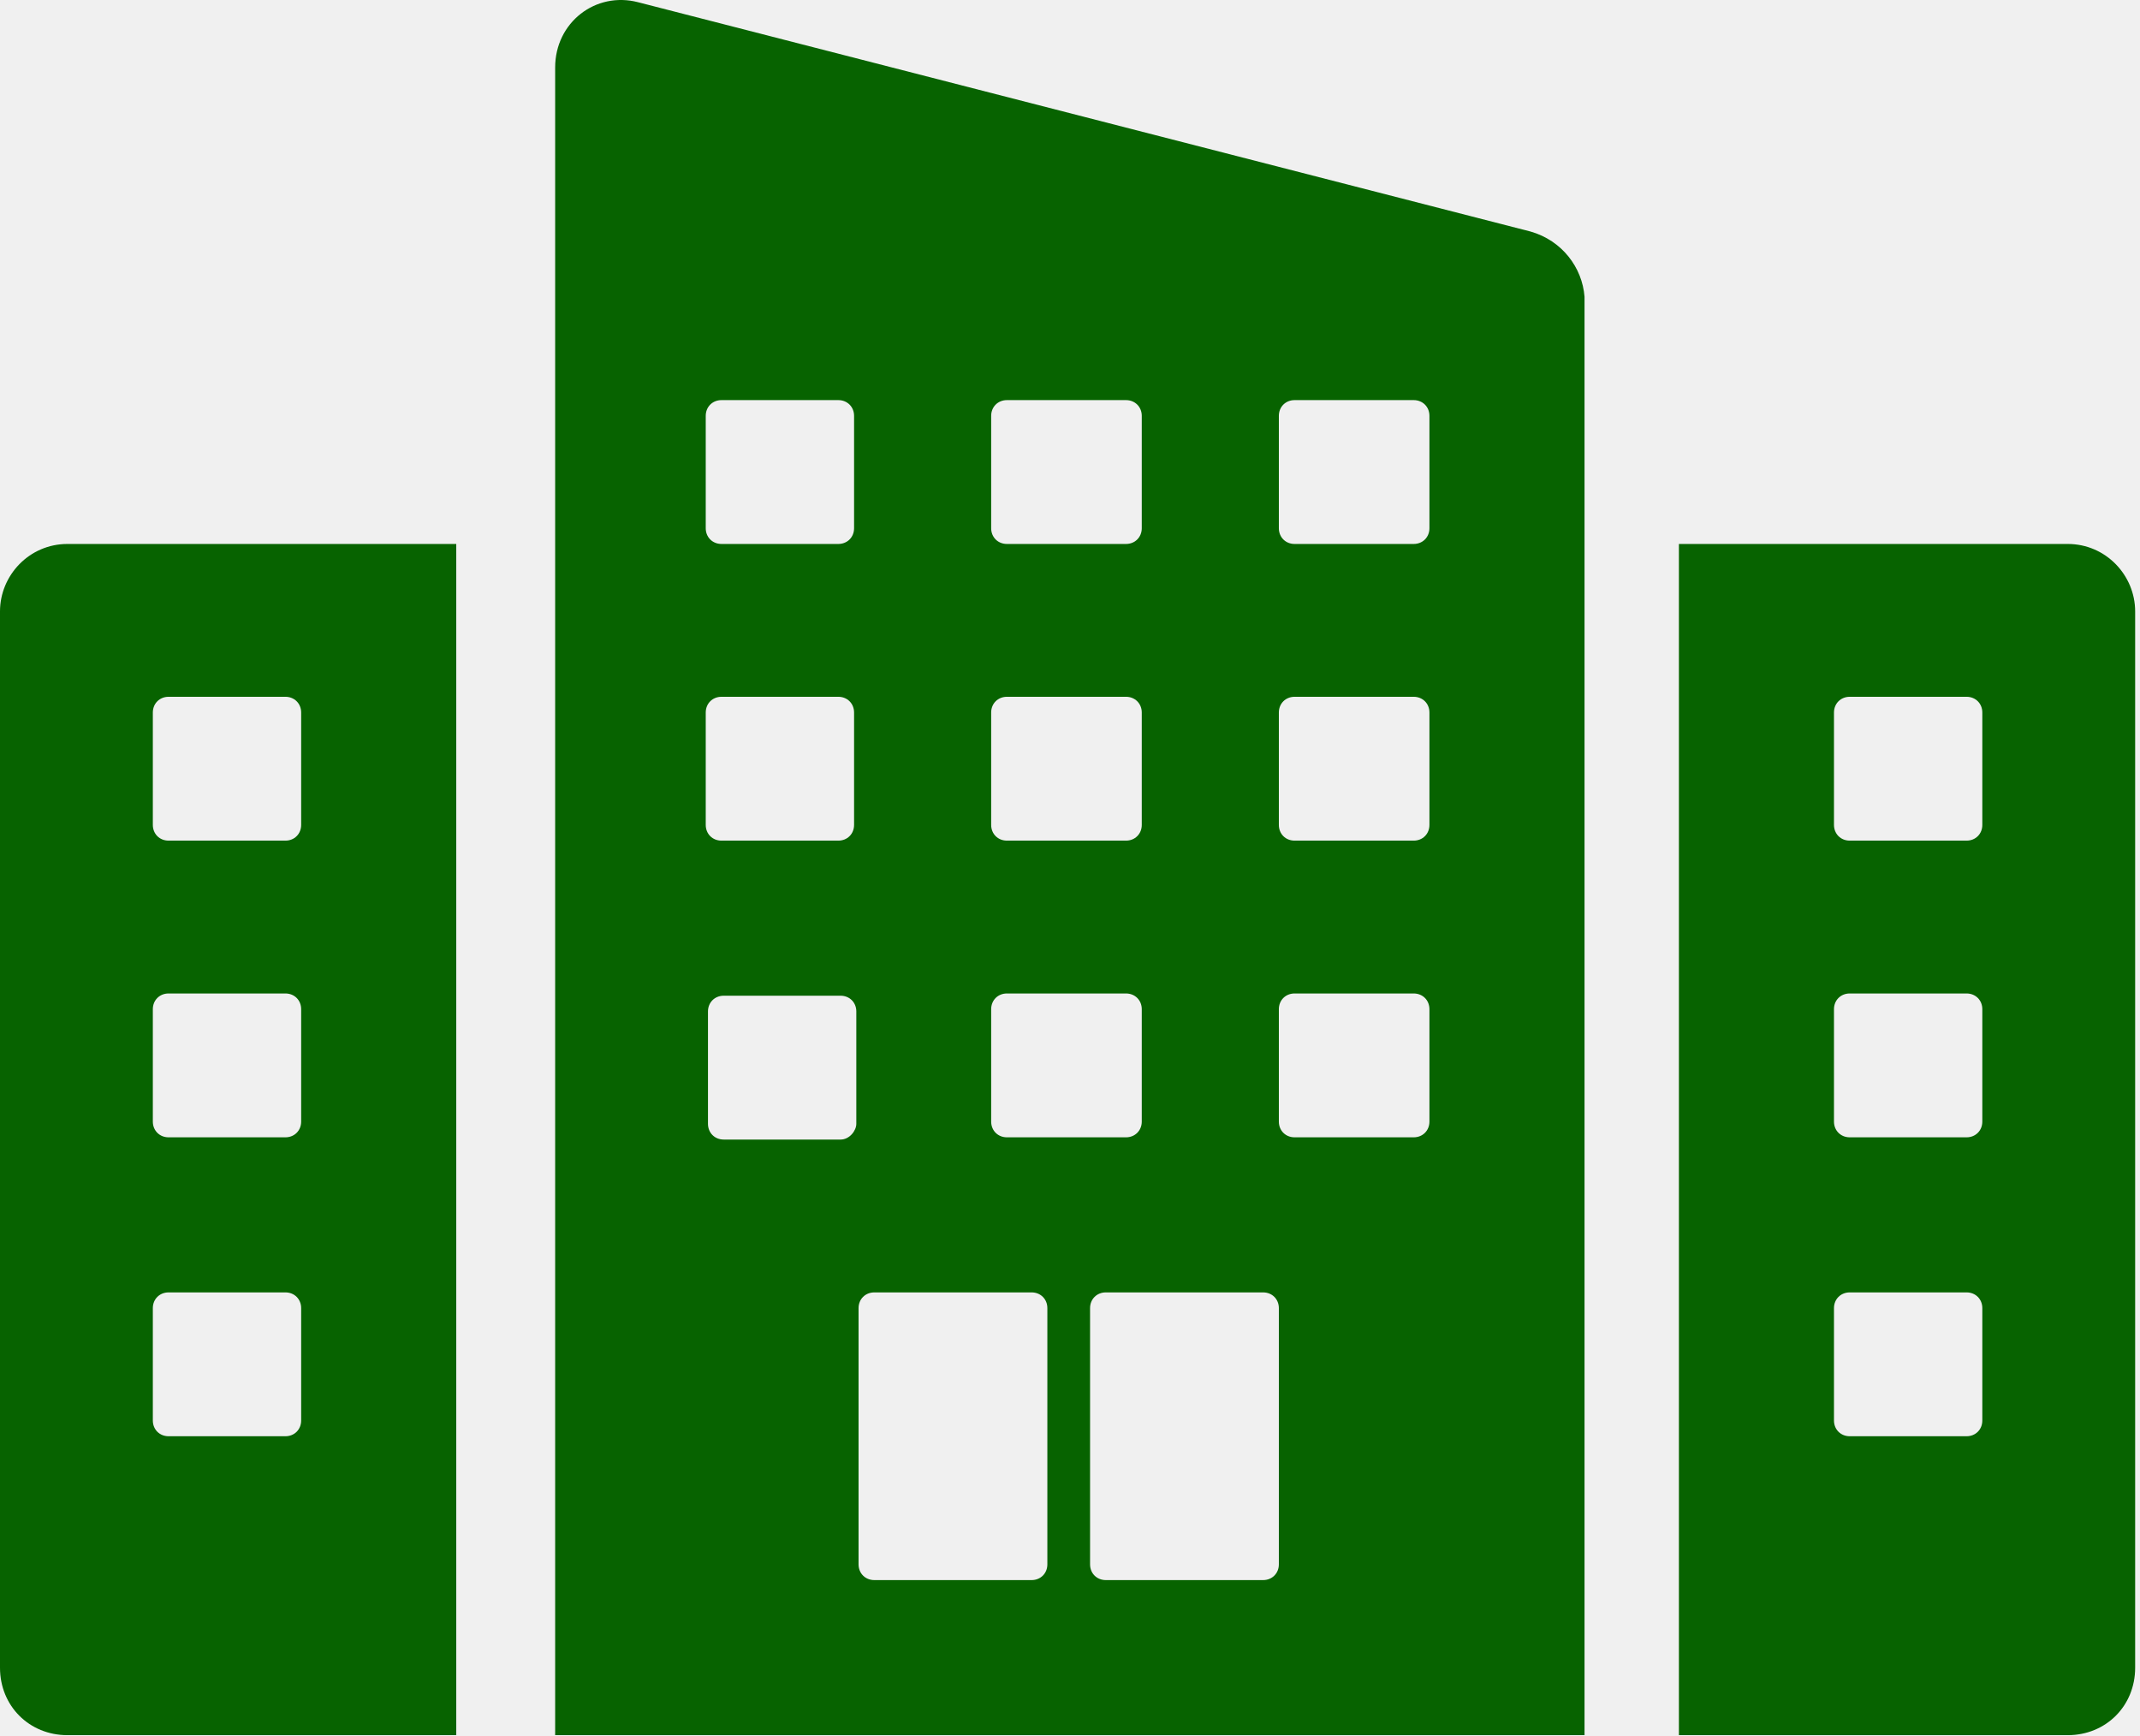
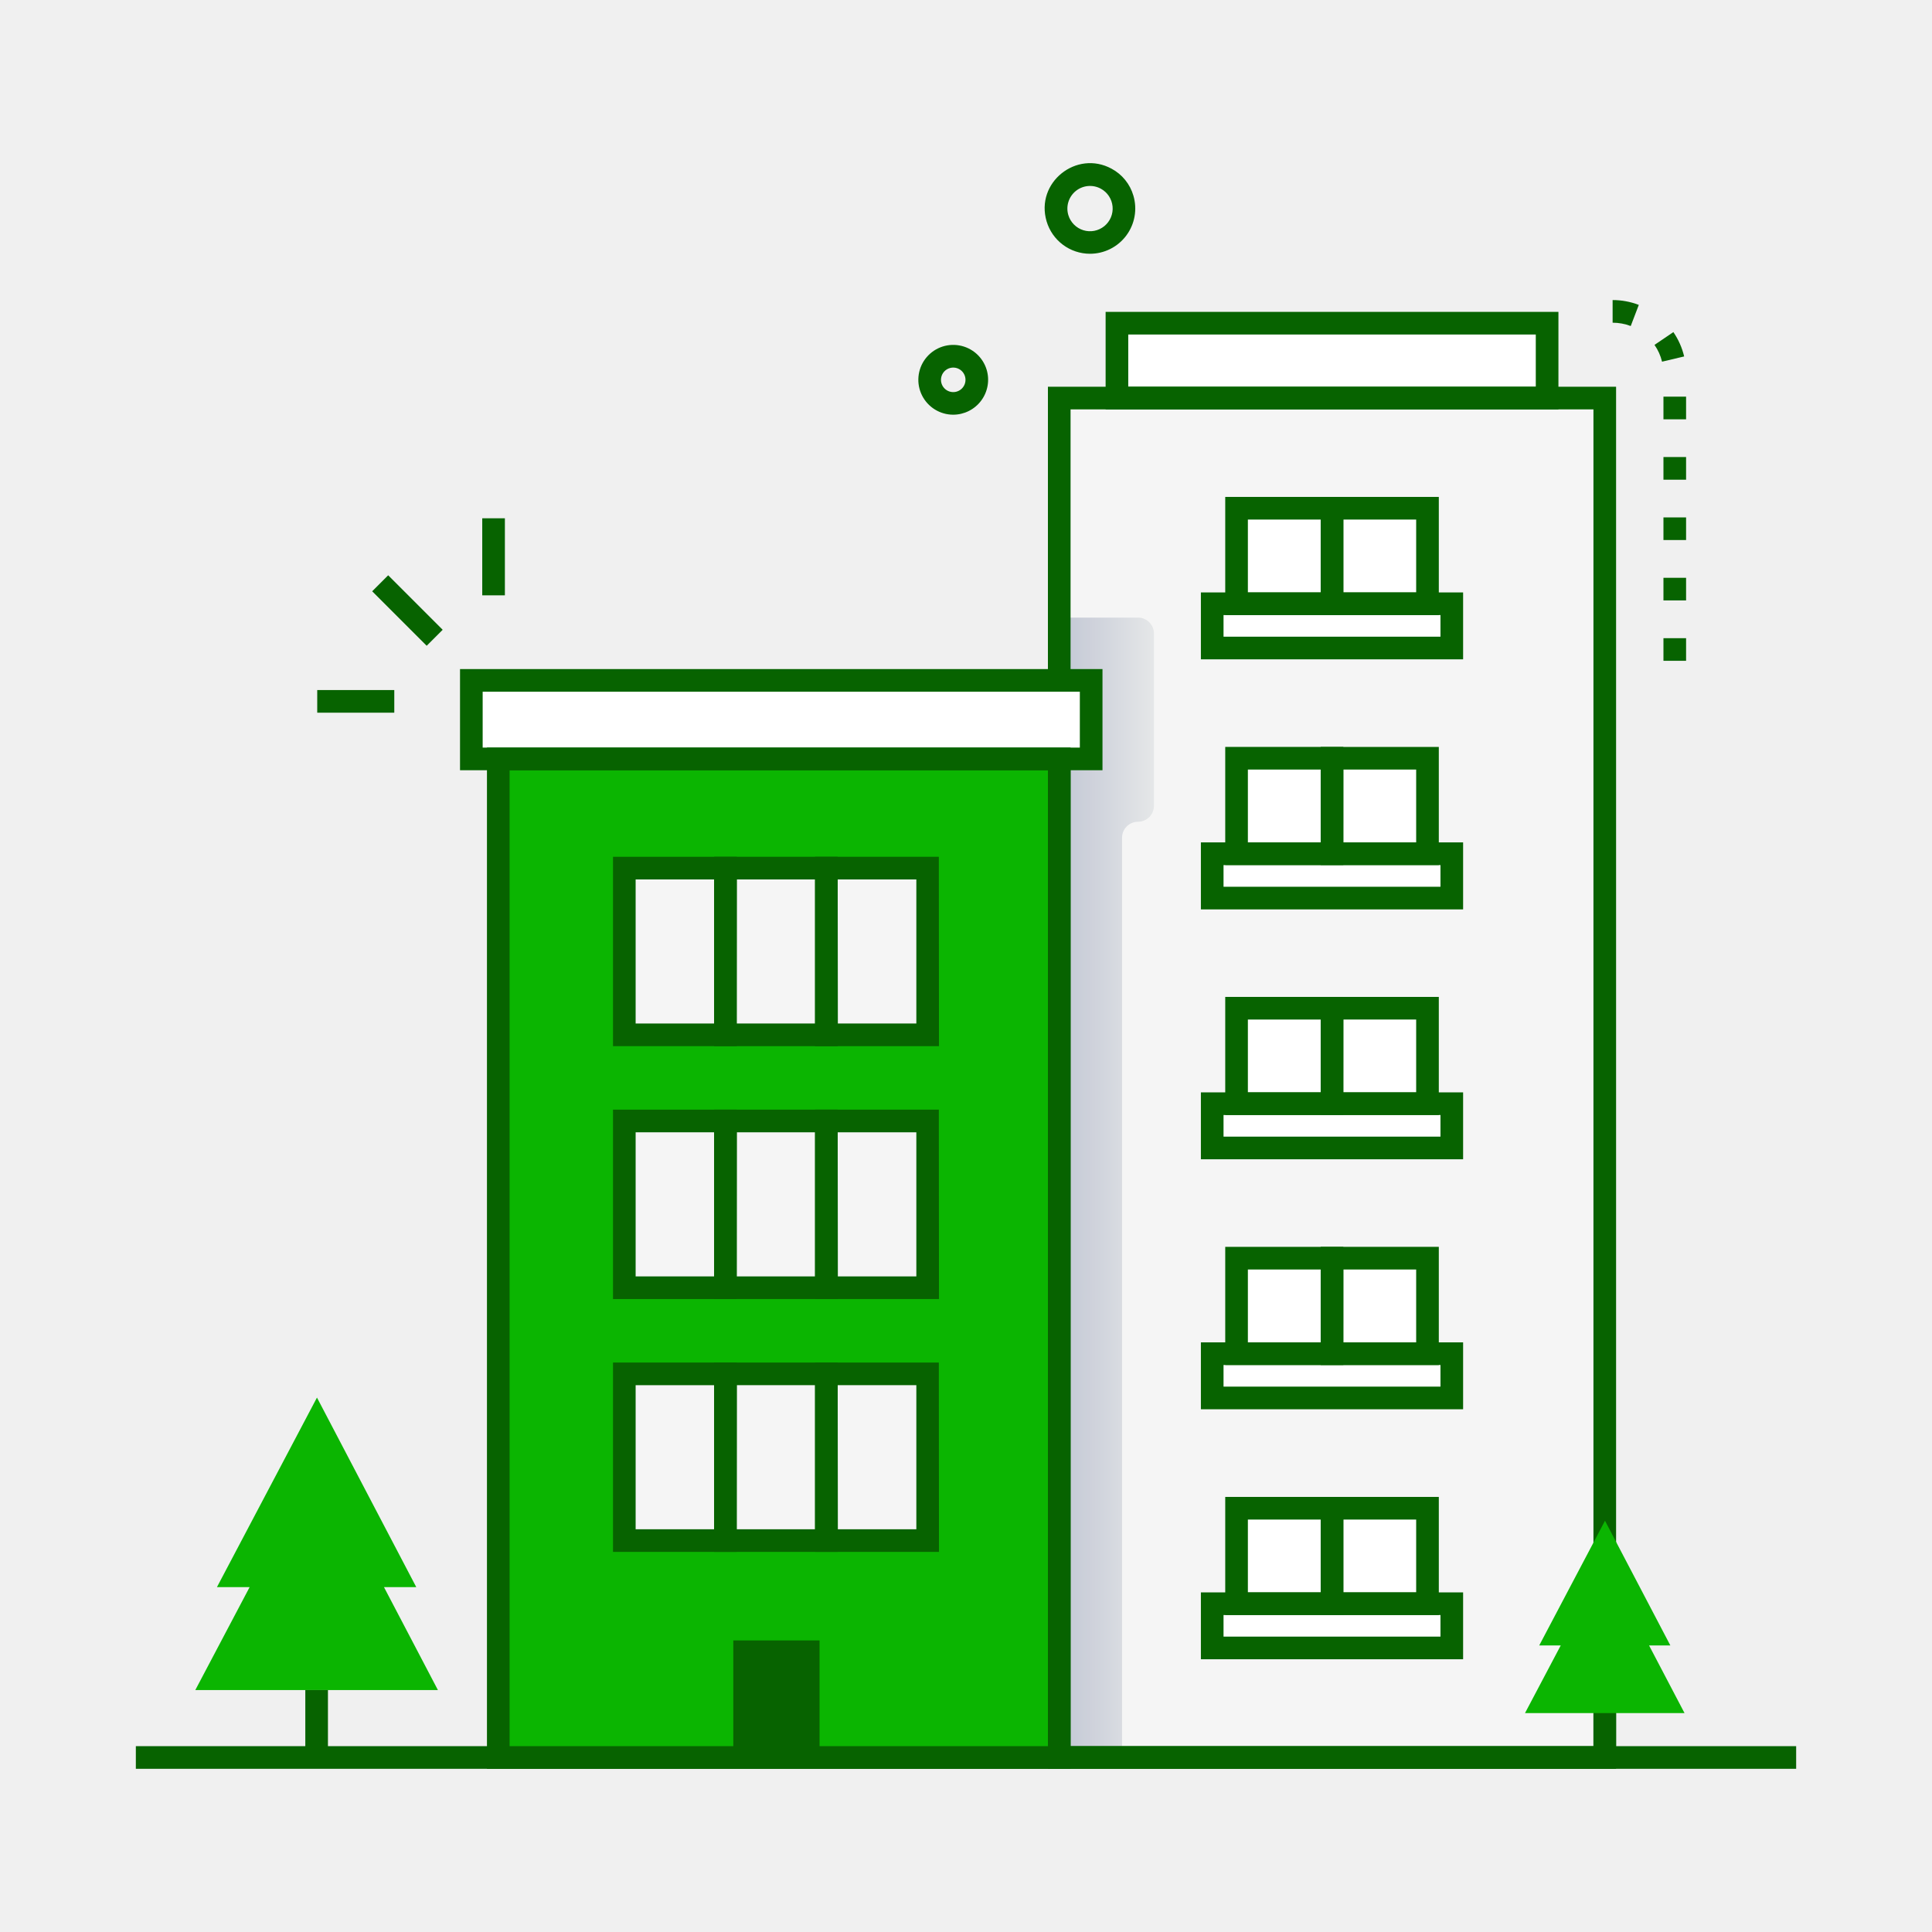
- <svg xmlns="http://www.w3.org/2000/svg" width="148" height="120" viewBox="0 0 148 120" fill="none">
-   <path d="M105.853 16.013L44.145 0.158C41.191 -0.619 38.394 1.557 38.394 4.666V120H109.584V20.52C109.428 18.5 108.029 16.635 105.853 16.013ZM68.548 28.759C68.548 28.137 69.015 27.671 69.636 27.671H77.874C78.496 27.671 78.963 28.137 78.963 28.759V36.531C78.963 37.152 78.496 37.619 77.874 37.619H69.636C69.015 37.619 68.548 37.152 68.548 36.531V28.759ZM68.548 49.276C68.548 48.655 69.015 48.188 69.636 48.188H77.874C78.496 48.188 78.963 48.655 78.963 49.276V57.048C78.963 57.67 78.496 58.136 77.874 58.136H69.636C69.015 58.136 68.548 57.67 68.548 57.048V49.276ZM68.548 69.794C68.548 69.172 69.015 68.706 69.636 68.706H77.874C78.496 68.706 78.963 69.172 78.963 69.794V77.566C78.963 78.188 78.496 78.654 77.874 78.654H69.636C69.015 78.654 68.548 78.188 68.548 77.566V69.794ZM48.808 28.759C48.808 28.137 49.274 27.671 49.896 27.671H57.979C58.6 27.671 59.067 28.137 59.067 28.759V36.531C59.067 37.152 58.6 37.619 57.979 37.619H49.896C49.274 37.619 48.808 37.152 48.808 36.531V28.759ZM48.808 49.276C48.808 48.655 49.274 48.188 49.896 48.188H57.979C58.6 48.188 59.067 48.655 59.067 49.276V57.048C59.067 57.67 58.6 58.136 57.979 58.136H49.896C49.274 58.136 48.808 57.67 48.808 57.048V49.276ZM58.134 78.809H50.051C49.43 78.809 48.963 78.343 48.963 77.721V69.949C48.963 69.328 49.43 68.861 50.051 68.861H58.134C58.756 68.861 59.222 69.328 59.222 69.949V77.721C59.222 78.188 58.756 78.809 58.134 78.809ZM72.434 108.187C72.434 108.809 71.968 109.275 71.346 109.275H60.466C59.844 109.275 59.377 108.809 59.377 108.187V90.467C59.377 89.845 59.844 89.379 60.466 89.379H71.346C71.968 89.379 72.434 89.845 72.434 90.467V108.187ZM88.444 108.187C88.444 108.809 87.978 109.275 87.356 109.275H76.475C75.854 109.275 75.388 108.809 75.388 108.187V90.467C75.388 89.845 75.854 89.379 76.475 89.379H87.356C87.978 89.379 88.444 89.845 88.444 90.467V108.187ZM98.858 77.566C98.858 78.188 98.392 78.654 97.77 78.654H89.532C88.91 78.654 88.444 78.188 88.444 77.566V69.794C88.444 69.172 88.91 68.706 89.532 68.706H97.77C98.392 68.706 98.858 69.172 98.858 69.794V77.566ZM98.858 57.048C98.858 57.67 98.392 58.136 97.77 58.136H89.532C88.91 58.136 88.444 57.67 88.444 57.048V49.276C88.444 48.655 88.91 48.188 89.532 48.188H97.77C98.392 48.188 98.858 48.655 98.858 49.276V57.048ZM98.858 36.531C98.858 37.152 98.392 37.619 97.77 37.619H89.532C88.91 37.619 88.444 37.152 88.444 36.531V28.759C88.444 28.137 88.91 27.671 89.532 27.671H97.77C98.392 27.671 98.858 28.137 98.858 28.759V36.531Z" fill="#076300" />
-   <path d="M0 42.282V115.337C0 117.979 2.021 120 4.663 120H31.554V37.619H4.663C2.021 37.619 0 39.795 0 42.282ZM10.57 49.276C10.57 48.655 11.036 48.188 11.658 48.188H19.741C20.362 48.188 20.828 48.655 20.828 49.276V57.048C20.828 57.67 20.362 58.136 19.741 58.136H11.658C11.036 58.136 10.57 57.67 10.57 57.048V49.276ZM10.57 69.794C10.57 69.172 11.036 68.706 11.658 68.706H19.741C20.362 68.706 20.828 69.172 20.828 69.794V77.566C20.828 78.188 20.362 78.654 19.741 78.654H11.658C11.036 78.654 10.57 78.188 10.57 77.566V69.794ZM10.57 90.467C10.57 89.845 11.036 89.379 11.658 89.379H19.741C20.362 89.379 20.828 89.845 20.828 90.467V98.239C20.828 98.861 20.362 99.327 19.741 99.327H11.658C11.036 99.327 10.57 98.861 10.57 98.239V90.467Z" fill="#076300" />
-   <path d="M143.002 37.619H116.111V120H143.002C145.644 120 147.665 117.979 147.665 115.337V42.282C147.665 39.795 145.644 37.619 143.002 37.619ZM137.095 98.239C137.095 98.861 136.629 99.327 136.007 99.327H127.925C127.303 99.327 126.836 98.861 126.836 98.239V90.467C126.836 89.845 127.303 89.379 127.925 89.379H136.007C136.629 89.379 137.095 89.845 137.095 90.467V98.239ZM137.095 77.566C137.095 78.188 136.629 78.654 136.007 78.654H127.925C127.303 78.654 126.836 78.188 126.836 77.566V69.794C126.836 69.172 127.303 68.706 127.925 68.706H136.007C136.629 68.706 137.095 69.172 137.095 69.794V77.566ZM137.095 57.048C137.095 57.67 136.629 58.136 136.007 58.136H127.925C127.303 58.136 126.836 57.67 126.836 57.048V49.276C126.836 48.655 127.303 48.188 127.925 48.188H136.007C136.629 48.188 137.095 48.655 137.095 49.276V57.048Z" fill="#076300" />
+ <svg xmlns="http://www.w3.org/2000/svg" width="512" height="512" viewBox="0 0 512 512" fill="none">
+   <path d="M102.875 152.456L98.632 156.698L113.072 171.137L117.314 166.895L102.875 152.456Z" fill="#076300" />
+   <path d="M104.49 182.87H84.07V188.87H104.49V182.87Z" fill="#076300" />
+   <path d="M133.8 137.35H127.8V157.77H133.8V137.35Z" fill="#076300" />
+   <path d="M288.84 67.25C286.257 67.245 283.744 66.406 281.676 64.858C279.608 63.31 278.094 61.137 277.36 58.66C274.31 48.37 285.29 39.66 294.58 44.71C295.969 45.454 297.196 46.468 298.188 47.693C299.181 48.917 299.919 50.327 300.36 51.84C300.891 53.632 300.996 55.522 300.667 57.362C300.339 59.201 299.585 60.938 298.466 62.435C297.347 63.932 295.894 65.146 294.223 65.982C292.552 66.818 290.709 67.252 288.84 67.25ZM283.12 57C283.403 57.945 283.915 58.806 284.61 59.506C285.305 60.206 286.161 60.724 287.104 61.014C288.047 61.304 289.047 61.357 290.015 61.168C290.984 60.979 291.89 60.555 292.655 59.932C293.421 59.309 294.02 58.508 294.402 57.598C294.783 56.688 294.934 55.698 294.841 54.716C294.749 53.734 294.416 52.79 293.871 51.967C293.327 51.145 292.588 50.469 291.72 50C290.676 49.436 289.487 49.194 288.305 49.305C287.123 49.416 286.001 49.876 285.08 50.625C284.159 51.375 283.482 52.38 283.133 53.515C282.784 54.65 282.779 55.863 283.12 57Z" fill="#076300" />
+   <path d="M252.6 109.9C250.886 109.897 249.206 109.417 247.748 108.515C246.291 107.612 245.112 106.322 244.345 104.789C243.578 103.256 243.252 101.539 243.404 99.832C243.556 98.124 244.179 96.492 245.204 95.118C246.23 93.744 247.617 92.682 249.211 92.05C250.804 91.419 252.542 91.243 254.231 91.542C255.919 91.841 257.491 92.603 258.771 93.743C260.051 94.884 260.989 96.358 261.48 98C261.889 99.382 261.97 100.841 261.717 102.26C261.463 103.679 260.882 105.019 260.02 106.174C259.158 107.329 258.039 108.267 256.751 108.914C255.463 109.561 254.041 109.899 252.6 109.9ZM249.5 101.58C249.651 102.093 249.927 102.561 250.303 102.942C250.678 103.323 251.142 103.605 251.653 103.764C252.164 103.923 252.706 103.953 253.231 103.852C253.757 103.751 254.249 103.522 254.665 103.185C255.08 102.847 255.406 102.413 255.613 101.92C255.821 101.427 255.903 100.89 255.853 100.357C255.803 99.825 255.622 99.312 255.327 98.866C255.032 98.42 254.631 98.054 254.16 97.8C253.595 97.495 252.953 97.365 252.314 97.425C251.675 97.484 251.068 97.732 250.57 98.136C250.071 98.541 249.704 99.083 249.514 99.696C249.323 100.309 249.318 100.965 249.5 101.58Z" fill="#076300" />
+   <path d="M425.29 105.49H280.71V465.75H425.29V105.49Z" fill="#F5F5F5" />
+   <path d="M410 85.65H295.99V105.49H410V85.65Z" fill="white" />
+   <path d="M352.99 399.68H327.69V424.98H352.99V399.68Z" fill="white" />
+   <path d="M378.29 399.68H352.99V424.98H378.29V399.68Z" fill="white" />
+   <path d="M384.75 424.98H321.25V436.71H384.75V424.98Z" fill="white" />
+   <path d="M352.99 333.43H327.69V358.73H352.99V333.43Z" fill="white" />
+   <path d="M378.29 333.43H352.99V358.73H378.29V333.43Z" fill="white" />
+   <path d="M384.75 358.74H321.25V370.47H384.75V358.74Z" fill="white" />
+   <path d="M352.99 267.19H327.69V292.49H352.99V267.19Z" fill="white" />
+   <path d="M378.29 267.19H352.99V292.49H378.29V267.19Z" fill="white" />
+   <path d="M384.75 292.49H321.25V304.22H384.75V292.49Z" fill="white" />
+   <path d="M352.99 200.94H327.69V226.24H352.99V200.94Z" fill="white" />
+   <path d="M378.29 200.94H352.99V226.24H378.29V200.94Z" fill="white" />
+   <path d="M384.75 226.24H321.25V237.97H384.75V226.24Z" fill="white" />
+   <path d="M352.99 134.69H327.69V159.99H352.99V134.69Z" fill="white" />
+   <path d="M378.29 134.69H352.99V159.99H378.29V134.69Z" fill="white" />
+   <path d="M384.75 160H321.25V171.73H384.75V160Z" fill="white" />
+   <path d="M356 428H324.7V396.7H356V428ZM330.7 422H350V402.7H330.7V422Z" fill="#076300" />
+   <path d="M381.3 428H350V396.7H381.3V428ZM356 422H375.3V402.7H356V422Z" fill="#076300" />
+   <path d="M387.74 439.72H318.25V422H387.74V439.72ZM324.25 433.72H381.74V428H324.25V433.72Z" fill="#076300" />
+   <path d="M356 361.74H324.7V330.43H356V361.74ZM330.7 355.74H350V336.43H330.7V355.74Z" fill="#076300" />
+   <path d="M381.3 361.74H350V330.43H381.3V361.74ZM355.99 355.74H375.3V336.43H356L355.99 355.74Z" fill="#076300" />
+   <path d="M387.74 373.47H318.25V355.74H387.74V373.47ZM324.25 367.47H381.74V361.74H324.25V367.47Z" fill="#076300" />
+   <path d="M356 295.49H324.7V264.19H356V295.49ZM330.7 289.49H350V270.19H330.7V289.49Z" fill="#076300" />
+   <path d="M381.3 295.49H350V264.19H381.3V295.49ZM355.99 289.49H375.3V270.19H356L355.99 289.49Z" fill="#076300" />
+   <path d="M387.74 307.22H318.25V289.49H387.74V307.22ZM324.25 301.22H381.74V295.49H324.25V301.22Z" fill="#076300" />
+   <path d="M356 229.24H324.7V197.94H356V229.24ZM330.7 223.24H350V203.94H330.7V223.24Z" fill="#076300" />
+   <path d="M381.3 229.24H350V197.94H381.3V229.24ZM355.99 223.24H375.3V203.94H356L355.99 223.24Z" fill="#076300" />
+   <path d="M387.74 241H318.25V223.24H387.74V241ZM324.25 235H381.74V229.26H324.25V235Z" fill="#076300" />
+   <path d="M356 163H324.7V131.69H356V163ZM330.7 157H350V137.69H330.7V157Z" fill="#076300" />
+   <path d="M381.3 163H350V131.69H381.3V163ZM356 157H375.3V137.69H356V157Z" fill="#076300" />
+   <path d="M387.74 174.73H318.25V157H387.74V174.73ZM324.25 168.73H381.74V163H324.25V168.73Z" fill="#076300" />
+   <path d="M413 108.49H293V82.65H413V108.49ZM299 102.49H407V88.65H299V102.49Z" fill="#076300" />
+   <path style="mix-blend-mode:multiply" d="M305.81 167.9V213.54C305.81 214.66 305.366 215.734 304.575 216.527C303.783 217.32 302.71 217.767 301.59 217.77C300.468 217.77 299.392 218.216 298.599 219.009C297.806 219.802 297.36 220.878 297.36 222V465.74H280.71V163.67H301.59C302.71 163.673 303.783 164.119 304.575 164.912C305.366 165.705 305.81 166.78 305.81 167.9Z" fill="url(#paint0_linear_18_54)" />
+   <path d="M446.83 175.12H440.83V169.12H446.83V175.12ZM446.83 159.12H440.83V153.12H446.83V159.12ZM446.83 143.12H440.83V137.12H446.83V143.12ZM446.83 127.12H440.83V121.12H446.83V127.12ZM446.83 111.12H440.83V105.12H446.83V111.12ZM440.46 95.85C440.078 94.254 439.4 92.745 438.46 91.4L443.46 88.01C444.802 89.966 445.772 92.152 446.32 94.46L440.46 95.85ZM432.16 86.4C430.627 85.817 429 85.519 427.36 85.52V79.52C429.732 79.516 432.085 79.95 434.3 80.8L432.16 86.4Z" fill="#076300" />
+   <path d="M428.28 468.75H277.71V102.49H428.28V468.75ZM283.71 462.75H422.28V108.49H283.71V462.75Z" fill="#076300" />
+   <path d="M116.05 447.88L101.76 420.61H110.32L84 370.37L57.49 420.61H66.15L51.76 447.88H116.05Z" fill="#0BB501" />
+   <path d="M86.91 447.88H80.91V465.75H86.91V447.88Z" fill="#076300" />
+   <path d="M476 462.75H36V468.75H476V462.75Z" fill="#076300" />
+   <path d="M428.28 453.99H422.28V465.74H428.28V453.99Z" fill="#076300" />
+   <path d="M280.71 201.12H132.05V465.74H280.71V201.12Z" fill="#0BB501" />
+   <path d="M289.18 180.31H124.91V201.12H289.18V180.31Z" fill="white" />
+   <path d="M283.71 468.75H129.05V198.12H283.71V468.75ZM135.05 462.75H277.71V204.12H135.05V462.75Z" fill="#076300" />
+   <path d="M292.17 204.12H121.91V177.31H292.17V204.12ZM127.91 198.12H286.17V183.31H127.91V198.12Z" fill="#076300" />
+   <path d="M192.25 230.06H165.45V274.24H192.25V230.06Z" fill="#F5F5F5" />
+   <path d="M219.05 230.06H192.25V274.24H219.05V230.06Z" fill="#F5F5F5" />
+   <path d="M245.84 230.06H219.04V274.24H245.84V230.06Z" fill="#F5F5F5" />
+   <path d="M192.25 297.07H165.45V341.25H192.25V297.07Z" fill="#F5F5F5" />
+   <path d="M219.05 297.07H192.25V341.25H219.05V297.07Z" fill="#F5F5F5" />
+   <path d="M245.84 297.07H219.04V341.25H245.84V297.07Z" fill="#F5F5F5" />
+   <path d="M192.25 364.09H165.45V408.27H192.25V364.09Z" fill="#F5F5F5" />
+   <path d="M219.05 364.09H192.25V408.27H219.05V364.09Z" fill="#F5F5F5" />
+   <path d="M245.84 364.09H219.04V408.27H245.84V364.09Z" fill="#F5F5F5" />
+   <path d="M195.25 277.24H162.45V227.06H195.25V277.24ZM168.45 271.24H189.25V233.06H168.45V271.24Z" fill="#076300" />
+   <path d="M222 277.24H189.25V227.06H222V277.24ZM195.21 271.24H216V233.06H195.25L195.21 271.24Z" fill="#076300" />
+   <path d="M248.84 277.24H216V227.06H248.8L248.84 277.24ZM222.04 271.24H242.84V233.06H222L222.04 271.24Z" fill="#076300" />
+   <path d="M195.25 344.26H162.45V294.07H195.25V344.26ZM168.45 338.26H189.25V300.07H168.45V338.26Z" fill="#076300" />
+   <path d="M222 344.26H189.25V294.07H222V344.26ZM195.21 338.26H216V300.07H195.25L195.21 338.26Z" fill="#076300" />
+   <path d="M248.84 344.26H216V294.07H248.8L248.84 344.26ZM222.04 338.26H242.84V300.07H222L222.04 338.26Z" fill="#076300" />
+   <path d="M195.25 411.27H162.45V361.09H195.25V411.27ZM168.45 405.27H189.25V367.09H168.45V405.27Z" fill="#076300" />
+   <path d="M222 411.27H189.25V361.09H222V411.27ZM195.21 405.27H216V367.09H195.25L195.21 405.27Z" fill="#076300" />
+   <path d="M248.84 411.27H216V361.09H248.8L248.84 411.27ZM222.04 405.27H242.84V367.09H222L222.04 405.27Z" fill="#076300" />
+   <path d="M217.19 434.73H194.33V465.74H217.19V434.73Z" fill="#076300" />
+   <path d="M446.42 453.99L437.02 436.06H442.66L425.34 403.01L407.91 436.06H413.61L404.14 453.99H446.42Z" fill="#0BB501" />
+   <defs>
+     <linearGradient id="paint0_linear_18_54" x1="280.71" y1="314.71" x2="305.81" y2="314.71" gradientUnits="userSpaceOnUse">
+       <stop stop-color="#CACFDD" />
+       <stop offset="1" stop-color="#EEF0F1" />
+     </linearGradient>
+   </defs>
</svg>
